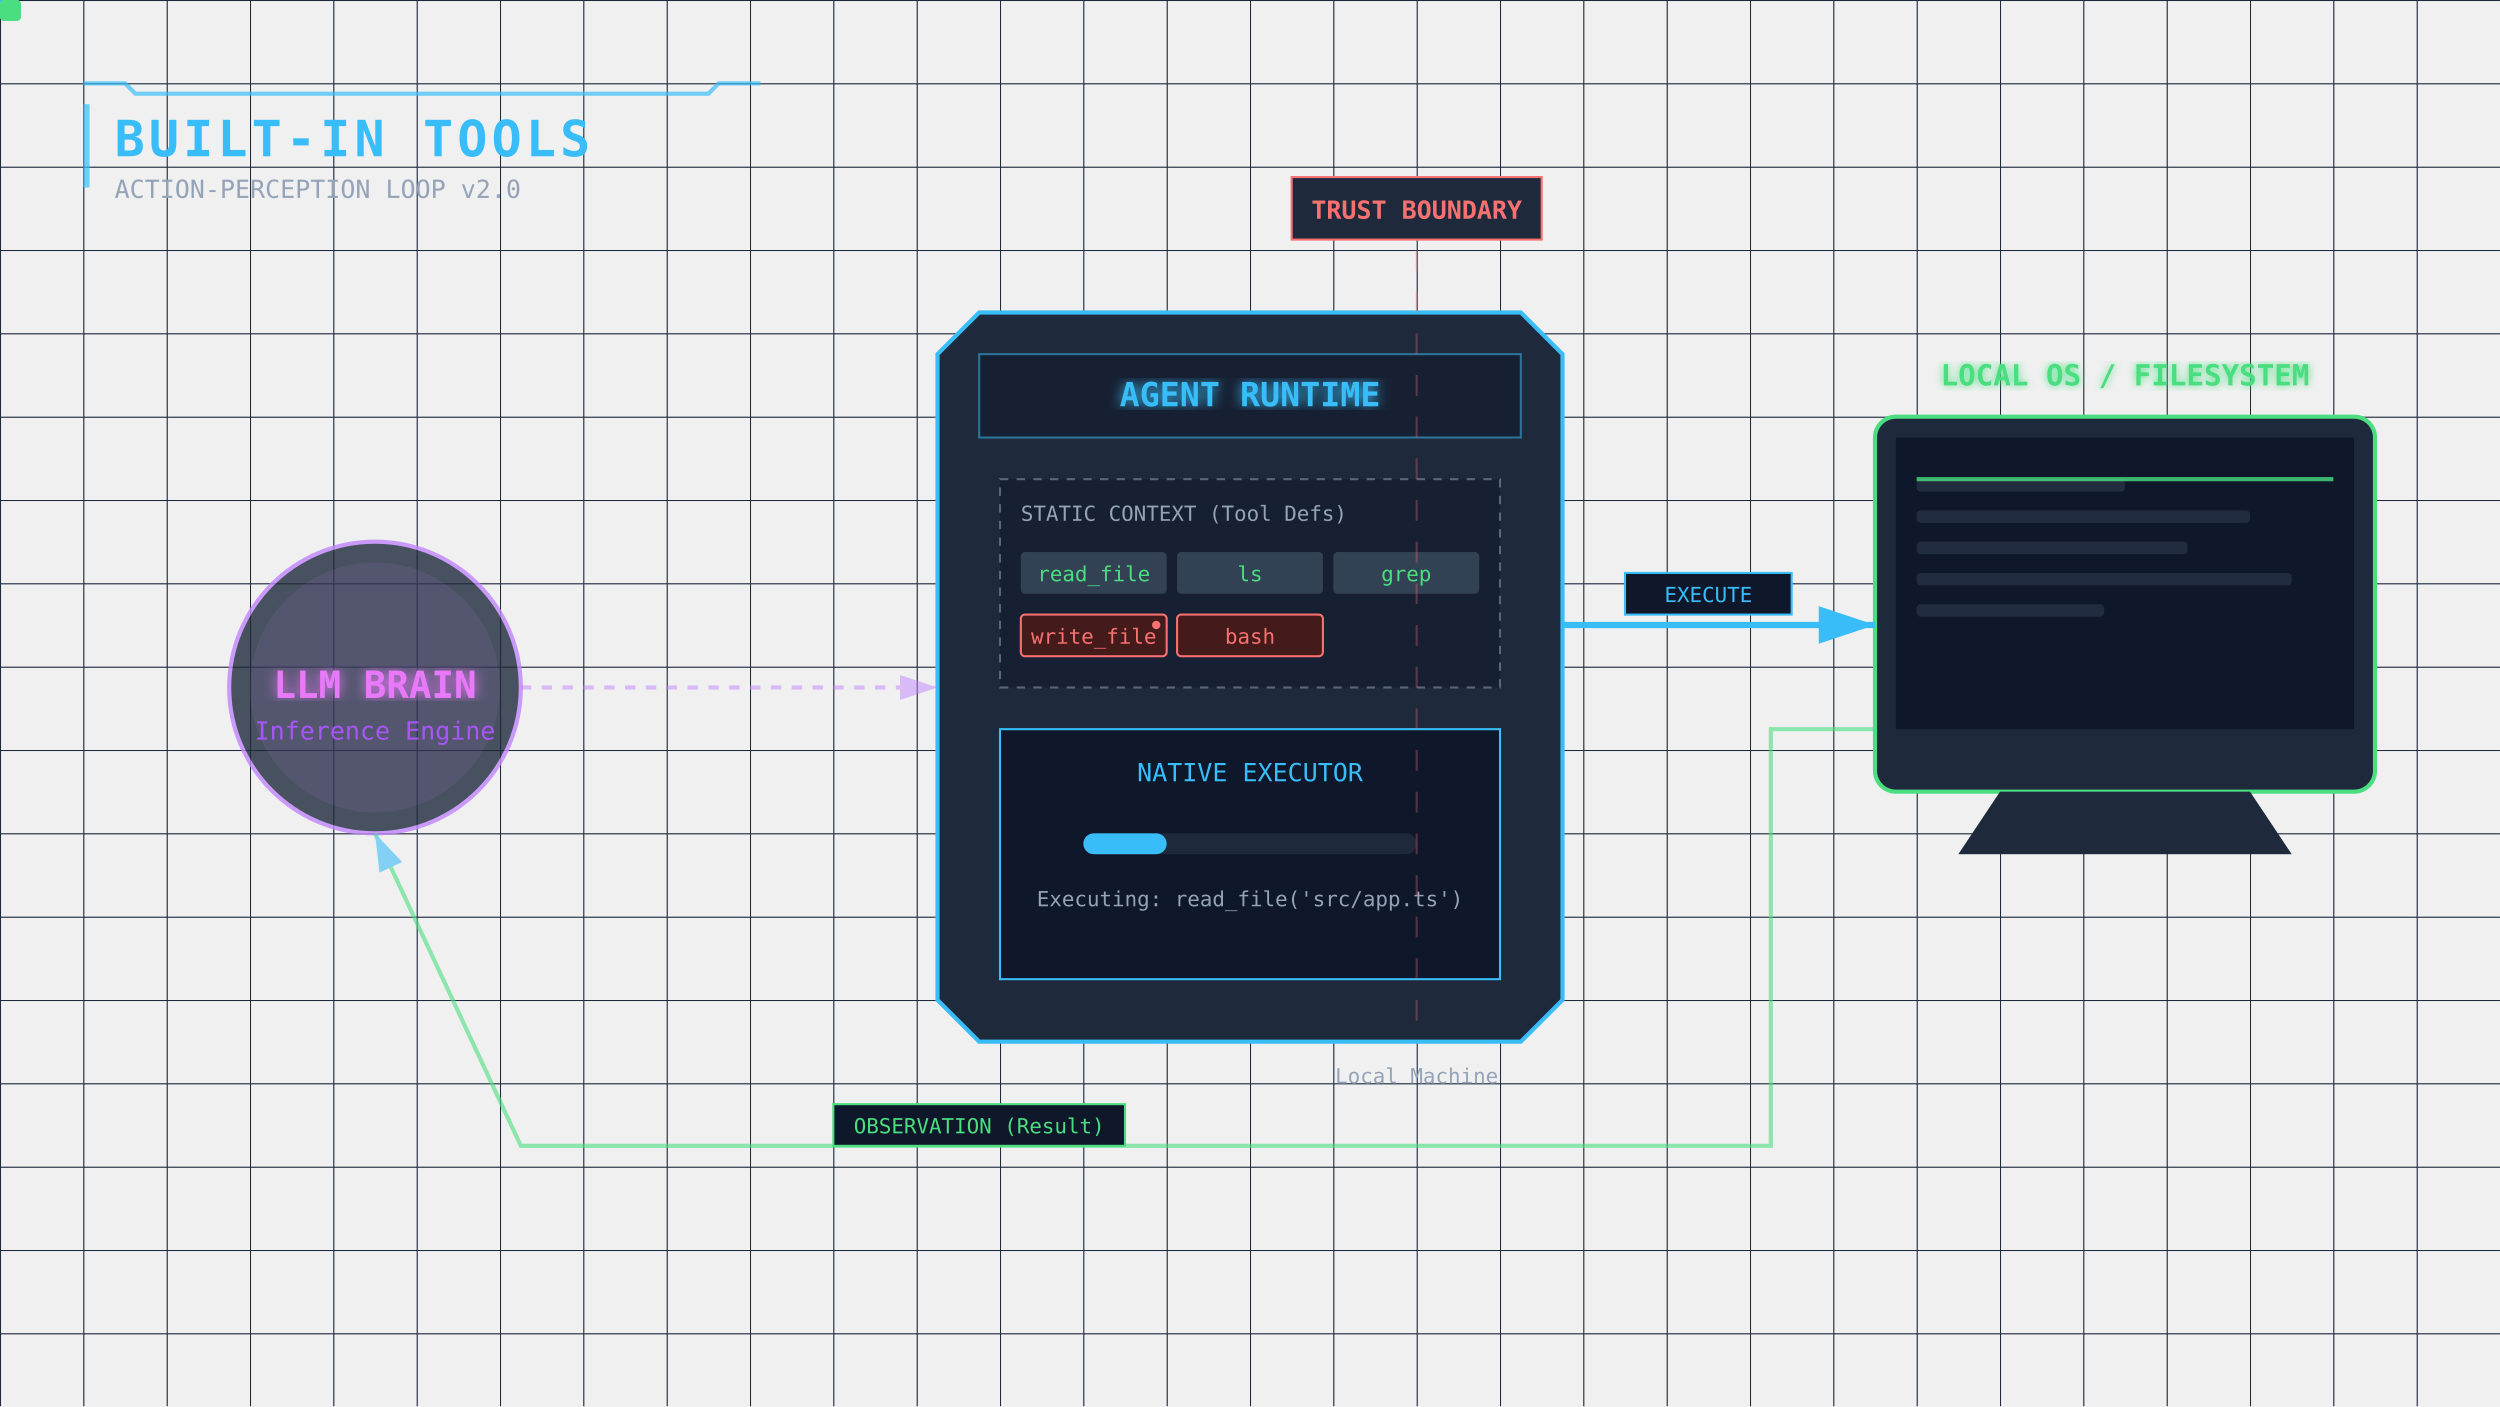
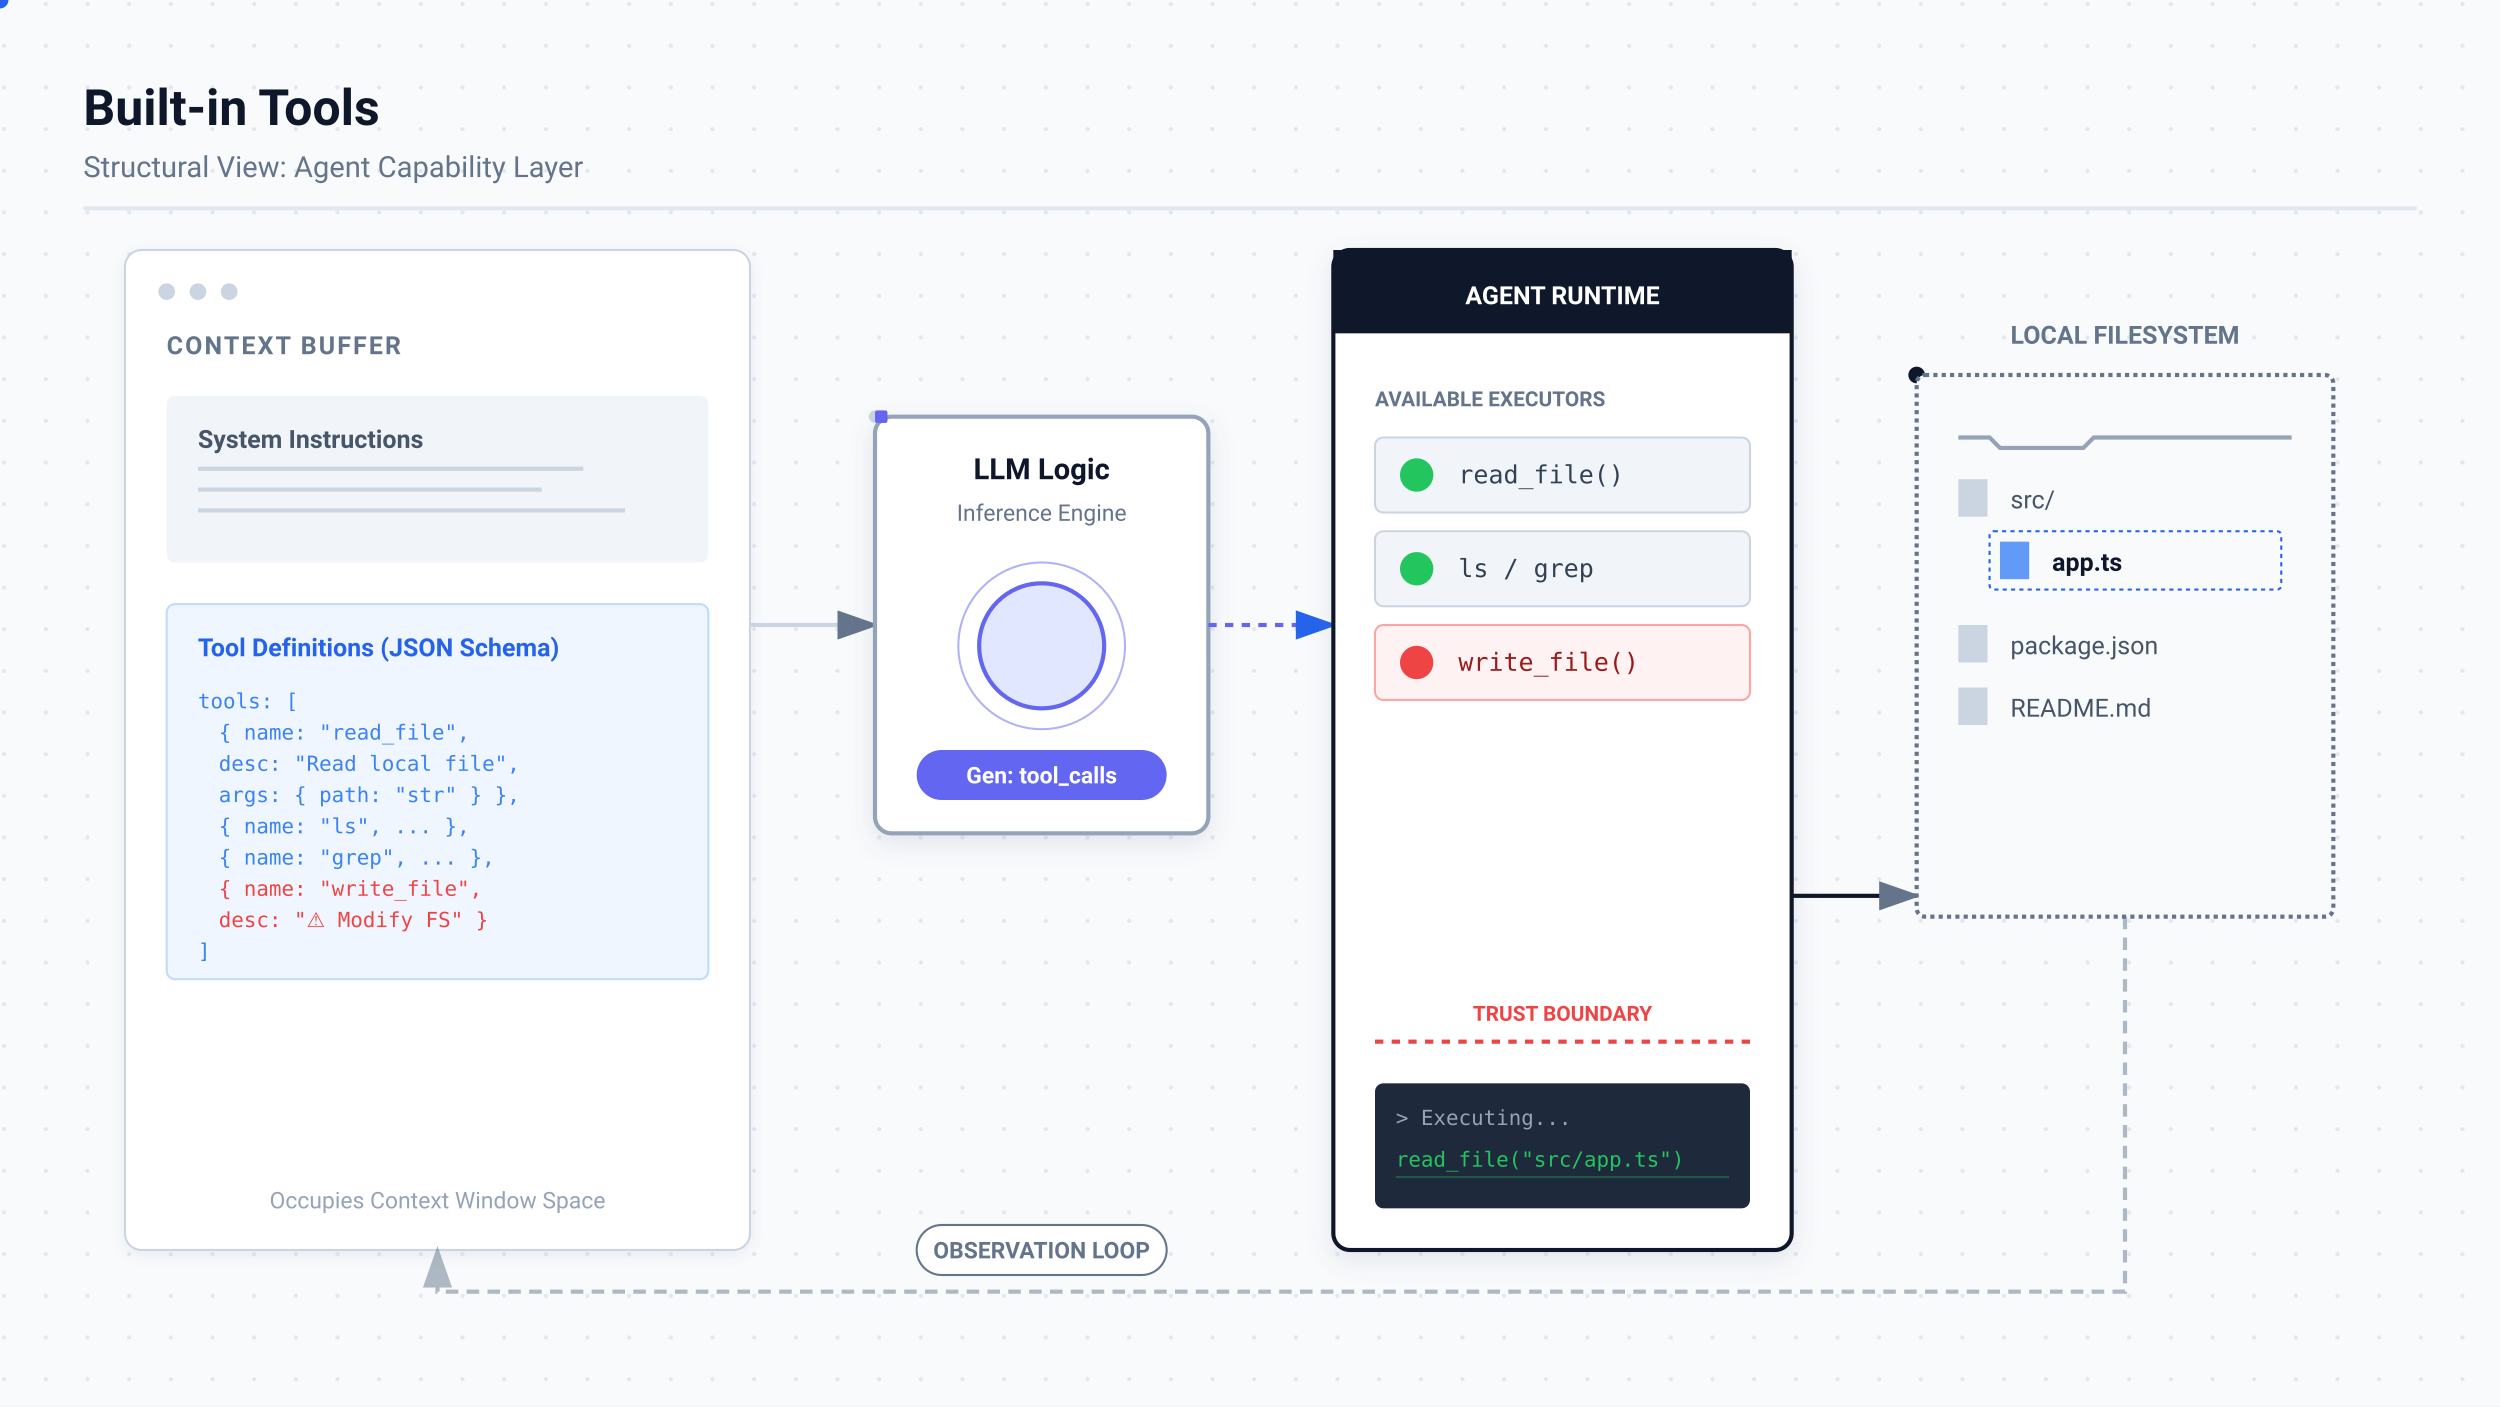
- <svg xmlns="http://www.w3.org/2000/svg" viewBox="0 0 1200 675" font-family="'JetBrains Mono', Consolas, monospace" style="background-color: #0f172a;">
+ <svg xmlns="http://www.w3.org/2000/svg" viewBox="0 0 1200 675" font-family="-apple-system, BlinkMacSystemFont, 'Segoe UI', Roboto, Helvetica, Arial, sans-serif" style="background-color: #f8fafc;">
  <defs>
-     <pattern id="grid" width="40" height="40" patternUnits="userSpaceOnUse">
-       <path d="M 40 0 L 0 0 0 40" fill="none" stroke="#1e293b" stroke-width="1" />
+     <pattern id="dot-grid" width="20" height="20" patternUnits="userSpaceOnUse">
+       <circle cx="2" cy="2" r="1" fill="#cbd5e1" opacity="0.5" />
    </pattern>
-     <filter id="glow-blue">
-       <feGaussianBlur stdDeviation="3" result="coloredBlur" />
-       <feMerge>
-         <feMergeNode in="coloredBlur" />
-         <feMergeNode in="SourceGraphic" />
-       </feMerge>
+     <filter id="shadow-sm" x="-10%" y="-10%" width="120%" height="120%">
+       <feDropShadow dx="0" dy="2" stdDeviation="3" flood-color="#64748b" flood-opacity="0.1" />
    </filter>
-     <filter id="glow-purple">
-       <feGaussianBlur stdDeviation="3" result="coloredBlur" />
-       <feMerge>
-         <feMergeNode in="coloredBlur" />
-         <feMergeNode in="SourceGraphic" />
-       </feMerge>
+     <filter id="shadow-md" x="-20%" y="-20%" width="140%" height="140%">
+       <feDropShadow dx="0" dy="4" stdDeviation="6" flood-color="#64748b" flood-opacity="0.15" />
    </filter>
-     <filter id="glow-green">
-       <feGaussianBlur stdDeviation="2" result="coloredBlur" />
-       <feMerge>
-         <feMergeNode in="coloredBlur" />
-         <feMergeNode in="SourceGraphic" />
-       </feMerge>
-     </filter>
-     <filter id="glow-red">
-       <feGaussianBlur stdDeviation="4" result="coloredBlur" />
-       <feMerge>
-         <feMergeNode in="coloredBlur" />
-         <feMergeNode in="SourceGraphic" />
-       </feMerge>
-     </filter>
-     <marker id="arrow-blue" markerWidth="10" markerHeight="10" refX="9" refY="3" orient="auto">
-       <path d="M0,0 L0,6 L9,3 z" fill="#38bdf8" />
+     <marker id="arrow-head" markerWidth="10" markerHeight="7" refX="9" refY="3.5" orient="auto">
+       <polygon points="0 0, 10 3.5, 0 7" fill="#64748b" />
    </marker>
-     <marker id="arrow-purple" markerWidth="10" markerHeight="10" refX="9" refY="3" orient="auto">
-       <path d="M0,0 L0,6 L9,3 z" fill="#c084fc" />
+     <marker id="arrow-head-blue" markerWidth="10" markerHeight="7" refX="9" refY="3.5" orient="auto">
+       <polygon points="0 0, 10 3.5, 0 7" fill="#2563eb" />
    </marker>
-     <linearGradient id="grad-stream" x1="0%" y1="0%" x2="100%" y2="0%">
-       <stop offset="0%" stop-color="#38bdf8" stop-opacity="0" />
-       <stop offset="50%" stop-color="#38bdf8" stop-opacity="1" />
-       <stop offset="100%" stop-color="#38bdf8" stop-opacity="0" />
-     </linearGradient>
+     <marker id="arrow-head-red" markerWidth="10" markerHeight="7" refX="9" refY="3.5" orient="auto">
+       <polygon points="0 0, 10 3.5, 0 7" fill="#ef4444" />
+     </marker>
  </defs>
-   <rect width="100%" height="100%" fill="url(#grid)" />
+   <rect width="100%" height="100%" fill="#f8fafc" />
+   <rect width="100%" height="100%" fill="url(#dot-grid)" />
  <g transform="translate(40, 40)">
-     <path d="M 0 0 L 20 0 L 25 5 L 300 5 L 305 0 L 325 0" stroke="#38bdf8" stroke-width="2" fill="none" opacity="0.7" />
-     <rect x="0" y="10" width="3" height="40" fill="#38bdf8" opacity="0.7" />
-     <text x="15" y="35" fill="#38bdf8" font-size="24" font-weight="bold" letter-spacing="2">BUILT-IN TOOLS</text>
-     <text x="15" y="55" fill="#94a3b8" font-size="12">ACTION-PERCEPTION LOOP v2.0</text>
+     <text x="0" y="20" fill="#0f172a" font-size="24" font-weight="700">Built-in Tools</text>
+     <text x="0" y="45" fill="#64748b" font-size="14">Structural View: Agent Capability Layer</text>
+     <line x1="0" y1="60" x2="1120" y2="60" stroke="#e2e8f0" stroke-width="2" />
  </g>
-   <g transform="translate(100, 250)">
-     <circle cx="80" cy="80" r="70" fill="#1e293b" stroke="#c084fc" stroke-width="2" opacity="0.8">
-       <animate attributeName="stroke-opacity" values="0.8;0.3;0.8" dur="4s" repeatCount="indefinite" />
-     </circle>
-     <circle cx="80" cy="80" r="60" fill="#c084fc" opacity="0.1">
-       <animate attributeName="r" values="60;65;60" dur="2s" repeatCount="indefinite" />
-       <animate attributeName="opacity" values="0.1;0.2;0.1" dur="2s" repeatCount="indefinite" />
-     </circle>
-     <text x="80" y="85" fill="#e879f9" font-size="18" font-weight="bold" text-anchor="middle" filter="url(#glow-purple)">LLM BRAIN</text>
-     <text x="80" y="105" fill="#a855f7" font-size="12" text-anchor="middle">Inference Engine</text>
-     <g transform="translate(160, 60)" opacity="0">
-       <rect x="0" y="0" width="100" height="40" rx="4" fill="#0f172a" stroke="#c084fc" stroke-width="1" />
-       <text x="10" y="18" fill="#e879f9" font-size="10">{ tool_calls }</text>
-       <text x="10" y="30" fill="#94a3b8" font-size="8">"read_file"</text>
-       <animateTransform attributeName="transform" type="translate" from="160 60" to="350 60" dur="3s" repeatCount="indefinite" />
-       <animate attributeName="opacity" values="0;1;1;0" dur="3s" repeatCount="indefinite" />
+   <g transform="translate(60, 120)">
+     <rect x="0" y="0" width="300" height="480" rx="8" fill="#ffffff" stroke="#cbd5e1" stroke-width="1" filter="url(#shadow-sm)" />
+     <circle cx="20" cy="20" r="4" fill="#cbd5e1" />
+     <circle cx="35" cy="20" r="4" fill="#cbd5e1" />
+     <circle cx="50" cy="20" r="4" fill="#cbd5e1" />
+     <text x="20" y="50" fill="#64748b" font-size="12" font-weight="600" letter-spacing="1">CONTEXT BUFFER</text>
+     <g transform="translate(20, 70)">
+       <rect x="0" y="0" width="260" height="80" rx="4" fill="#f1f5f9" />
+       <text x="15" y="25" fill="#475569" font-size="12" font-weight="600">System Instructions</text>
+       <line x1="15" y1="35" x2="200" y2="35" stroke="#cbd5e1" stroke-width="2">
+         <animate attributeName="x2" values="200;100;200" dur="4s" repeatCount="indefinite" />
+         <animate attributeName="opacity" values="1;0.5;1" dur="4s" repeatCount="indefinite" />
+       </line>
+       <line x1="15" y1="45" x2="180" y2="45" stroke="#cbd5e1" stroke-width="2">
+         <animate attributeName="x2" values="180;120;180" dur="4s" begin="1s" repeatCount="indefinite" />
+       </line>
+       <line x1="15" y1="55" x2="220" y2="55" stroke="#cbd5e1" stroke-width="2">
+         <animate attributeName="x2" values="220;140;220" dur="4s" begin="2s" repeatCount="indefinite" />
+       </line>
    </g>
-   </g>
-   <g transform="translate(450, 150)">
-     <path d="M 0 20 L 20 0 L 280 0 L 300 20 L 300 330 L 280 350 L 20 350 L 0 330 Z" fill="#1e293b" stroke="#38bdf8" stroke-width="2" />
-     <rect x="20" y="20" width="260" height="40" fill="#0f172a" stroke="#38bdf8" stroke-width="1" opacity="0.5" />
-     <text x="150" y="45" fill="#38bdf8" font-size="16" font-weight="bold" text-anchor="middle" filter="url(#glow-blue)">AGENT RUNTIME</text>
-     <g transform="translate(30, 80)">
-       <rect x="0" y="0" width="240" height="100" fill="#0f172a" stroke="#94a3b8" stroke-dasharray="4,4" opacity="0.5" />
-       <text x="10" y="20" fill="#94a3b8" font-size="10">STATIC CONTEXT (Tool Defs)</text>
-       <g transform="translate(10, 35)">
-         <rect x="0" y="0" width="70" height="20" rx="2" fill="#334155" />
-         <text x="35" y="14" fill="#4ade80" font-size="10" text-anchor="middle">read_file</text>
-       </g>
-       <g transform="translate(85, 35)">
-         <rect x="0" y="0" width="70" height="20" rx="2" fill="#334155" />
-         <text x="35" y="14" fill="#4ade80" font-size="10" text-anchor="middle">ls</text>
-       </g>
-       <g transform="translate(160, 35)">
-         <rect x="0" y="0" width="70" height="20" rx="2" fill="#334155" />
-         <text x="35" y="14" fill="#4ade80" font-size="10" text-anchor="middle">grep</text>
-       </g>
-       <g transform="translate(10, 65)">
-         <rect x="0" y="0" width="70" height="20" rx="2" fill="#451a1a" stroke="#f87171" stroke-width="1" />
-         <text x="35" y="14" fill="#f87171" font-size="10" text-anchor="middle">write_file</text>
-         <circle cx="65" cy="5" r="2" fill="#f87171">
-           <animate attributeName="opacity" values="1;0;1" dur="0.5s" repeatCount="indefinite" />
-         </circle>
-       </g>
-       <g transform="translate(85, 65)">
-         <rect x="0" y="0" width="70" height="20" rx="2" fill="#451a1a" stroke="#f87171" stroke-width="1" />
-         <text x="35" y="14" fill="#f87171" font-size="10" text-anchor="middle">bash</text>
+     <g transform="translate(20, 170)">
+       <rect x="0" y="0" width="260" height="180" rx="4" fill="#eff6ff" stroke="#bfdbfe" stroke-width="1" />
+       <rect x="0" y="0" width="260" height="180" rx="4" fill="none" stroke="#60a5fa" stroke-width="2" opacity="0">
+         <animate attributeName="opacity" values="0;0.5;0" dur="3s" repeatCount="indefinite" />
+       </rect>
+       <text x="15" y="25" fill="#2563eb" font-size="12" font-weight="600">Tool Definitions (JSON Schema)</text>
+       <g transform="translate(15, 40)" font-family="monospace" font-size="10" fill="#3b82f6">
+         <text x="0" y="10">tools: [</text>
+         <text x="10" y="25">  { name: "read_file",</text>
+         <text x="10" y="40">    desc: "Read local file",</text>
+         <text x="10" y="55">    args: { path: "str" } },</text>
+         <text x="10" y="70">  { name: "ls", ... },</text>
+         <text x="10" y="85">  { name: "grep", ... },</text>
+         <text x="10" y="100" fill="#ef4444">  { name: "write_file",</text>
+         <text x="10" y="115" fill="#ef4444">    desc: "⚠️ Modify FS" }</text>
+         <text x="0" y="130">]</text>
      </g>
    </g>
-     <g transform="translate(30, 200)">
-       <rect x="0" y="0" width="240" height="120" fill="#0f172a" stroke="#38bdf8" stroke-width="1" />
-       <text x="120" y="25" fill="#38bdf8" font-size="12" text-anchor="middle">NATIVE EXECUTOR</text>
-       <rect x="40" y="50" width="160" height="10" fill="#1e293b" rx="5" />
-       <rect x="40" y="50" width="40" height="10" fill="#38bdf8" rx="5">
-         <animate attributeName="width" values="0;160;0" dur="2s" repeatCount="indefinite" />
-         <animate attributeName="x" values="40;40;200" dur="2s" repeatCount="indefinite" />
+     <text x="150" y="460" fill="#94a3b8" font-size="11" text-anchor="middle">Occupies Context Window Space</text>
+   </g>
+   <g transform="translate(420, 200)">
+     <path d="M -60 100 L 0 100" stroke="#cbd5e1" stroke-width="2" marker-end="url(#arrow-head)" />
+     <circle r="3" fill="#cbd5e1">
+       <animateMotion path="M -60 100 L 0 100" dur="2s" repeatCount="indefinite" />
+     </circle>
+     <g>
+       <rect x="0" y="0" width="160" height="200" rx="8" fill="#ffffff" stroke="#94a3b8" stroke-width="2" filter="url(#shadow-md)" />
+       <text x="80" y="30" fill="#0f172a" font-size="14" font-weight="700" text-anchor="middle">LLM Logic</text>
+       <text x="80" y="50" fill="#64748b" font-size="11" text-anchor="middle">Inference Engine</text>
+       <circle cx="80" cy="110" r="40" fill="none" stroke="#6366f1" stroke-width="1" opacity="0.5">
+         <animate attributeName="r" values="40;50;40" dur="2s" repeatCount="indefinite" />
+         <animate attributeName="opacity" values="0.5;0;0.5" dur="2s" repeatCount="indefinite" />
+       </circle>
+       <circle cx="80" cy="110" r="30" fill="#e0e7ff" stroke="#6366f1" stroke-width="2" />
+       <g transform="translate(20, 160)">
+         <rect x="0" y="0" width="120" height="24" rx="12" fill="#6366f1" />
+         <text x="60" y="16" fill="#ffffff" font-size="11" font-weight="600" text-anchor="middle">Gen: tool_calls</text>
+         <rect x="0" y="0" width="120" height="24" rx="12" fill="#818cf8" opacity="0">
+           <animate attributeName="opacity" values="0;0.5;0" dur="1s" repeatCount="indefinite" />
+         </rect>
+       </g>
+       <circle r="2" fill="#6366f1" opacity="0">
+         <animate attributeName="opacity" values="0;1;0" dur="2s" repeatCount="indefinite" />
+         <animateTransform attributeName="transform" type="translate" from="80 110" to="80 160" dur="2s" repeatCount="indefinite" />
+       </circle>
+     </g>
+     <path d="M 160 100 L 220 100" stroke="#6366f1" stroke-width="2" marker-end="url(#arrow-head-blue)" stroke-dasharray="4,4">
+       <animate attributeName="stroke-dashoffset" values="8;0" dur="1s" repeatCount="indefinite" />
+     </path>
+     <rect x="0" y="-3" width="6" height="6" fill="#6366f1" rx="1">
+       <animateMotion path="M 160 100 L 220 100" dur="1s" repeatCount="indefinite" />
+     </rect>
+   </g>
+   <g transform="translate(640, 120)">
+     <rect x="0" y="0" width="220" height="480" rx="8" fill="#ffffff" stroke="#0f172a" stroke-width="2" filter="url(#shadow-md)" />
+     <rect x="0" y="0" width="220" height="40" rx="8 8 0 0" fill="#0f172a" />
+     <text x="110" y="26" fill="#ffffff" font-size="12" font-weight="700" text-anchor="middle">AGENT RUNTIME</text>
+     <g transform="translate(20, 60)">
+       <text x="0" y="15" fill="#64748b" font-size="10" font-weight="600">AVAILABLE EXECUTORS</text>
+       <g transform="translate(0, 30)">
+         <rect x="0" y="0" width="180" height="36" rx="4" fill="#f1f5f9" stroke="#cbd5e1" stroke-width="1" />
+         <circle cx="20" cy="18" r="8" fill="#22c55e" />
+         <text x="40" y="22" fill="#334155" font-size="12" font-family="monospace">read_file()</text>
+         <rect x="0" y="0" width="180" height="36" rx="4" fill="none" stroke="#22c55e" stroke-width="2" opacity="0">
+           <animate attributeName="opacity" values="0;1;0" dur="4s" repeatCount="indefinite" />
+         </rect>
+       </g>
+       <g transform="translate(0, 75)">
+         <rect x="0" y="0" width="180" height="36" rx="4" fill="#f1f5f9" stroke="#cbd5e1" stroke-width="1" />
+         <circle cx="20" cy="18" r="8" fill="#22c55e" />
+         <text x="40" y="22" fill="#334155" font-size="12" font-family="monospace">ls / grep</text>
+       </g>
+       <g transform="translate(0, 120)">
+         <rect x="0" y="0" width="180" height="36" rx="4" fill="#fef2f2" stroke="#fca5a5" stroke-width="1" />
+         <circle cx="20" cy="18" r="8" fill="#ef4444">
+           <animate attributeName="opacity" values="1;0.5;1" dur="1s" repeatCount="indefinite" />
+         </circle>
+         <text x="40" y="22" fill="#991b1b" font-size="12" font-family="monospace">write_file()</text>
+       </g>
+     </g>
+     <line x1="20" y1="380" x2="200" y2="380" stroke="#ef4444" stroke-width="2" stroke-dasharray="4,4" />
+     <text x="110" y="370" fill="#ef4444" font-size="10" font-weight="700" text-anchor="middle">TRUST BOUNDARY</text>
+     <g transform="translate(20, 400)">
+       <rect x="0" y="0" width="180" height="60" rx="4" fill="#1e293b" />
+       <text x="10" y="20" fill="#94a3b8" font-size="10" font-family="monospace">&gt; Executing...</text>
+       <text x="10" y="40" fill="#22c55e" font-size="10" font-family="monospace">read_file("src/app.ts")</text>
+       <rect x="150" y="10" width="20" height="20" fill="#22c55e" opacity="0">
+         <animate attributeName="opacity" values="0;1;0" dur="0.5s" repeatCount="indefinite" />
      </rect>
-       <text x="120" y="85" fill="#94a3b8" font-size="10" text-anchor="middle">Executing: read_file('src/app.ts')</text>
-     </g>
-   </g>
-   <g transform="translate(900, 200)">
-     <rect x="0" y="0" width="240" height="180" rx="10" fill="#1e293b" stroke="#4ade80" stroke-width="2" />
-     <rect x="10" y="10" width="220" height="140" fill="#0f172a" />
-     <path d="M 60 180 L 40 210 L 200 210 L 180 180 Z" fill="#1e293b" />
-     <text x="120" y="-15" fill="#4ade80" font-size="14" font-weight="bold" text-anchor="middle" filter="url(#glow-green)">LOCAL OS / FILESYSTEM</text>
-     <g transform="translate(20, 30)">
-       <rect x="0" y="0" width="100" height="6" fill="#334155" rx="2" opacity="0.5" />
-       <rect x="0" y="15" width="160" height="6" fill="#334155" rx="2" opacity="0.5" />
-       <rect x="0" y="30" width="130" height="6" fill="#334155" rx="2" opacity="0.5" />
-       <rect x="0" y="45" width="180" height="6" fill="#334155" rx="2" opacity="0.5" />
-       <rect x="0" y="60" width="90" height="6" fill="#334155" rx="2" opacity="0.5" />
-       <line x1="0" y1="0" x2="200" y2="0" stroke="#4ade80" stroke-width="2" opacity="0.8">
-         <animate attributeName="y1" values="0;100;0" dur="3s" repeatCount="indefinite" />
-         <animate attributeName="y2" values="0;100;0" dur="3s" repeatCount="indefinite" />
-         <animate attributeName="opacity" values="0;1;0" dur="3s" repeatCount="indefinite" />
+       <line x1="10" y1="45" x2="170" y2="45" stroke="#22c55e" stroke-width="1" opacity="0.3">
+         <animate attributeName="x2" values="10;170;10" dur="2s" repeatCount="indefinite" />
      </line>
    </g>
  </g>
-   <path d="M 250 330 L 450 330" stroke="#c084fc" stroke-width="2" stroke-dasharray="5,5" opacity="0.5" marker-end="url(#arrow-purple)" />
-   <path d="M 750 300 L 900 300" stroke="#38bdf8" stroke-width="3" fill="none" marker-end="url(#arrow-blue)" />
-   <circle r="4" fill="#38bdf8">
-     <animateMotion path="M 750 300 L 900 300" dur="1s" repeatCount="indefinite" />
+   <g transform="translate(920, 180)">
+     <path d="M -60 250 L 0 250" stroke="#0f172a" stroke-width="2" marker-end="url(#arrow-head)" />
+     <circle r="4" fill="#0f172a">
+       <animateMotion path="M -60 250 L 0 250" dur="1s" repeatCount="indefinite" />
+     </circle>
+     <g>
+       <rect x="0" y="0" width="200" height="260" rx="4" fill="#f8fafc" stroke="#64748b" stroke-width="2" stroke-dasharray="2,2" />
+       <text x="100" y="-15" fill="#64748b" font-size="12" font-weight="600" text-anchor="middle">LOCAL FILESYSTEM</text>
+       <g transform="translate(20, 30)">
+         <path d="M0 0 L15 0 L20 5 L60 5 L65 0 L160 0" stroke="#94a3b8" stroke-width="2" fill="none" />
+         <g transform="translate(0, 20)">
+           <rect x="0" y="0" width="14" height="18" fill="#cbd5e1" />
+           <text x="25" y="14" fill="#475569" font-size="12">src/</text>
+         </g>
+         <g transform="translate(20, 50)">
+           <rect x="0" y="0" width="14" height="18" fill="#3b82f6" opacity="0.8" />
+           <text x="25" y="14" fill="#0f172a" font-size="12" font-weight="600">app.ts</text>
+           <rect x="-5" y="-5" width="140" height="28" fill="none" stroke="#2563eb" stroke-width="1" rx="2" stroke-dasharray="2,2" />
+           <line x1="-5" y1="-5" x2="135" y2="-5" stroke="#60a5fa" stroke-width="2" opacity="0">
+             <animate attributeName="y1" values="-5;23;-5" dur="2s" repeatCount="indefinite" />
+             <animate attributeName="y2" values="-5;23;-5" dur="2s" repeatCount="indefinite" />
+             <animate attributeName="opacity" values="0;1;0" dur="2s" repeatCount="indefinite" />
+           </line>
+         </g>
+         <g transform="translate(0, 90)">
+           <rect x="0" y="0" width="14" height="18" fill="#cbd5e1" />
+           <text x="25" y="14" fill="#475569" font-size="12">package.json</text>
+         </g>
+         <g transform="translate(0, 120)">
+           <rect x="0" y="0" width="14" height="18" fill="#cbd5e1" />
+           <text x="25" y="14" fill="#475569" font-size="12">README.md</text>
+         </g>
+       </g>
+     </g>
+   </g>
+   <path d="M 1020 440 L 1020 620 L 210 620 L 210 600" fill="none" stroke="#64748b" stroke-width="2" stroke-dasharray="6,4" opacity="0.5" marker-end="url(#arrow-head)" />
+   <g transform="translate(500, 600)">
+     <rect x="-60" y="-12" width="120" height="24" rx="12" fill="#ffffff" stroke="#64748b" stroke-width="1" />
+     <text x="0" y="4" fill="#64748b" font-size="11" font-weight="600" text-anchor="middle">OBSERVATION LOOP</text>
+   </g>
+   <circle r="4" fill="#2563eb">
+     <animateMotion path="M 1020 440 L 1020 620 L 210 620 L 210 600" dur="4s" repeatCount="indefinite" />
  </circle>
-   <path d="M 900 350 L 850 350 L 850 550 L 600 550" stroke="#4ade80" stroke-width="2" fill="none" opacity="0.6" />
-   <path d="M 600 550 L 250 550 L 180 400" stroke="#4ade80" stroke-width="2" fill="none" opacity="0.6" marker-end="url(#arrow-blue)" />
-   <rect x="0" y="0" width="10" height="10" fill="#4ade80" rx="2">
-     <animateMotion path="M 900 350 L 850 350 L 850 550 L 250 550 L 180 400" dur="3s" repeatCount="indefinite" />
-   </rect>
-   <rect x="0" y="0" width="10" height="10" fill="#4ade80" rx="2">
-     <animateMotion path="M 900 350 L 850 350 L 850 550 L 250 550 L 180 400" dur="3s" begin="1.5s" repeatCount="indefinite" />
-   </rect>
-   <g>
-     <rect x="780" y="275" width="80" height="20" fill="#0f172a" stroke="#38bdf8" stroke-width="1" />
-     <text x="820" y="289" fill="#38bdf8" font-size="10" text-anchor="middle">EXECUTE</text>
-   </g>
-   <g>
-     <rect x="400" y="530" width="140" height="20" fill="#0f172a" stroke="#4ade80" stroke-width="1" />
-     <text x="470" y="544" fill="#4ade80" font-size="10" text-anchor="middle">OBSERVATION (Result)</text>
-   </g>
-   <g transform="translate(680, 100)">
-     <line x1="0" y1="0" x2="0" y2="400" stroke="#f87171" stroke-width="1" stroke-dasharray="10,10" opacity="0.3" />
-     <rect x="-60" y="-15" width="120" height="30" fill="#1e293b" stroke="#f87171" stroke-width="1" />
-     <text x="0" y="5" fill="#f87171" font-size="12" font-weight="bold" text-anchor="middle">TRUST BOUNDARY</text>
-     <text x="0" y="420" fill="#94a3b8" font-size="10" text-anchor="middle">Local Machine</text>
-   </g>
+   <circle r="4" fill="#2563eb" opacity="0.6">
+     <animateMotion path="M 1020 440 L 1020 620 L 210 620 L 210 600" dur="4s" begin="2s" repeatCount="indefinite" />
+   </circle>
</svg>
